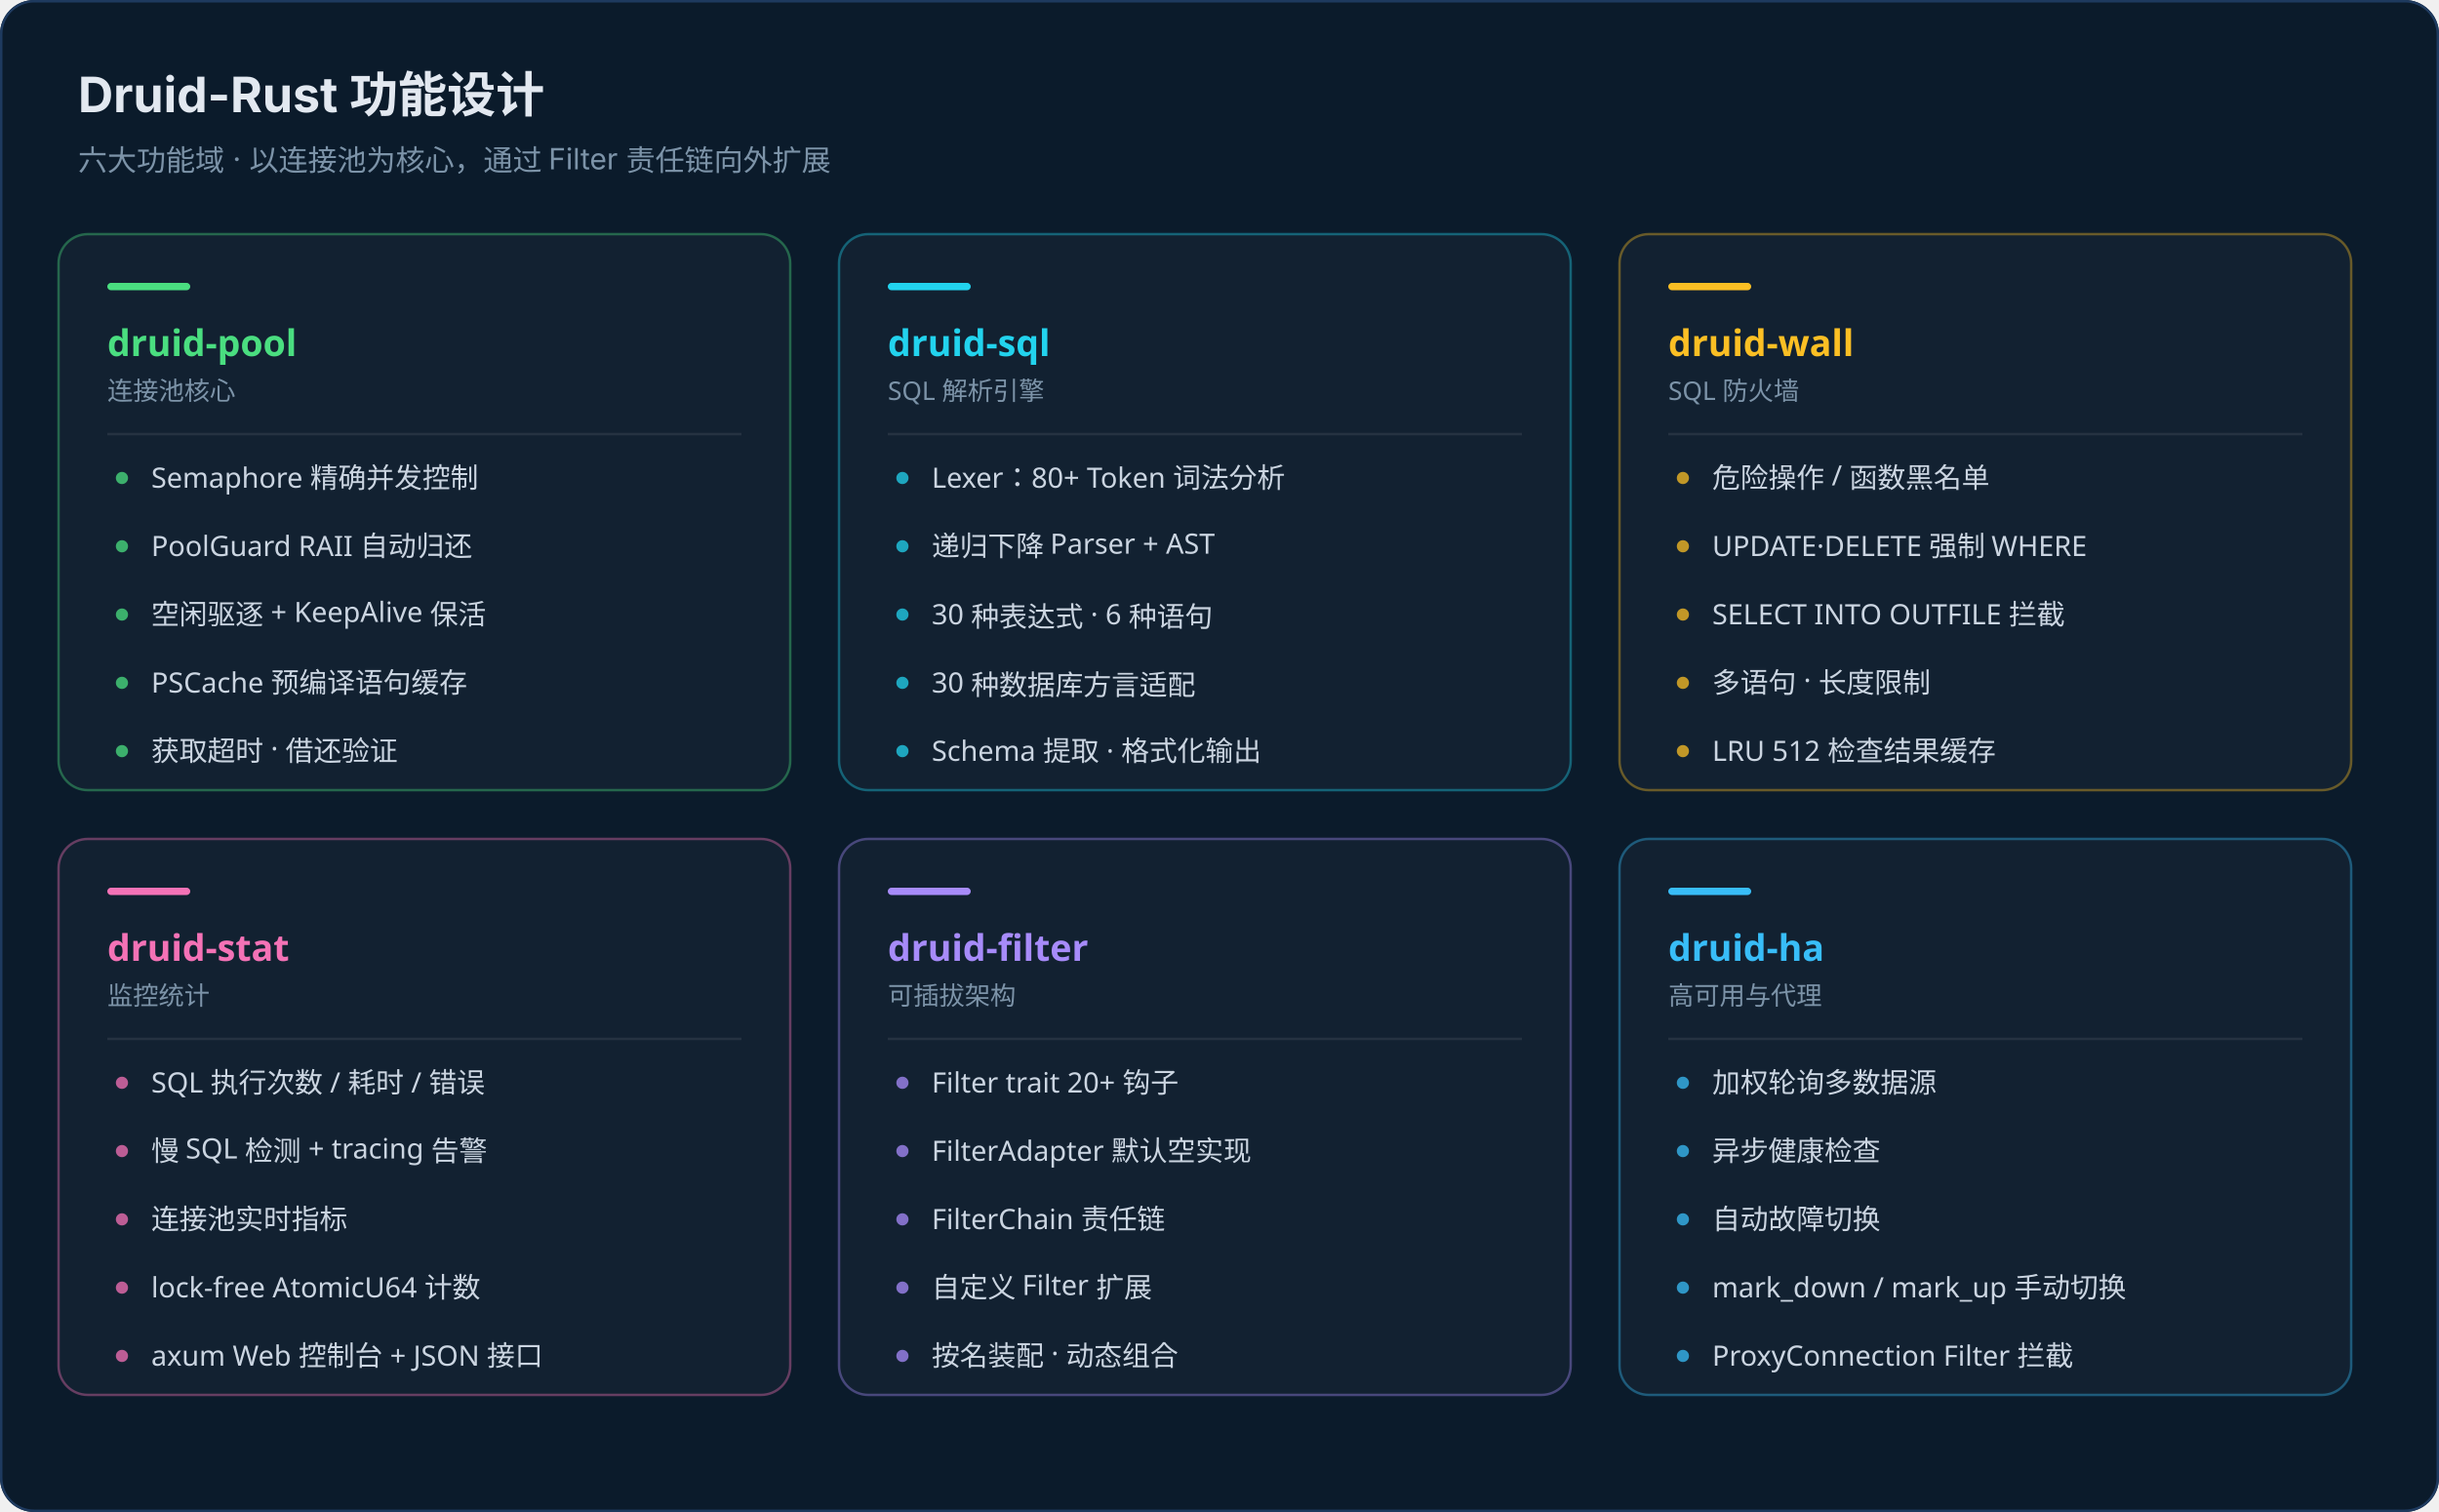
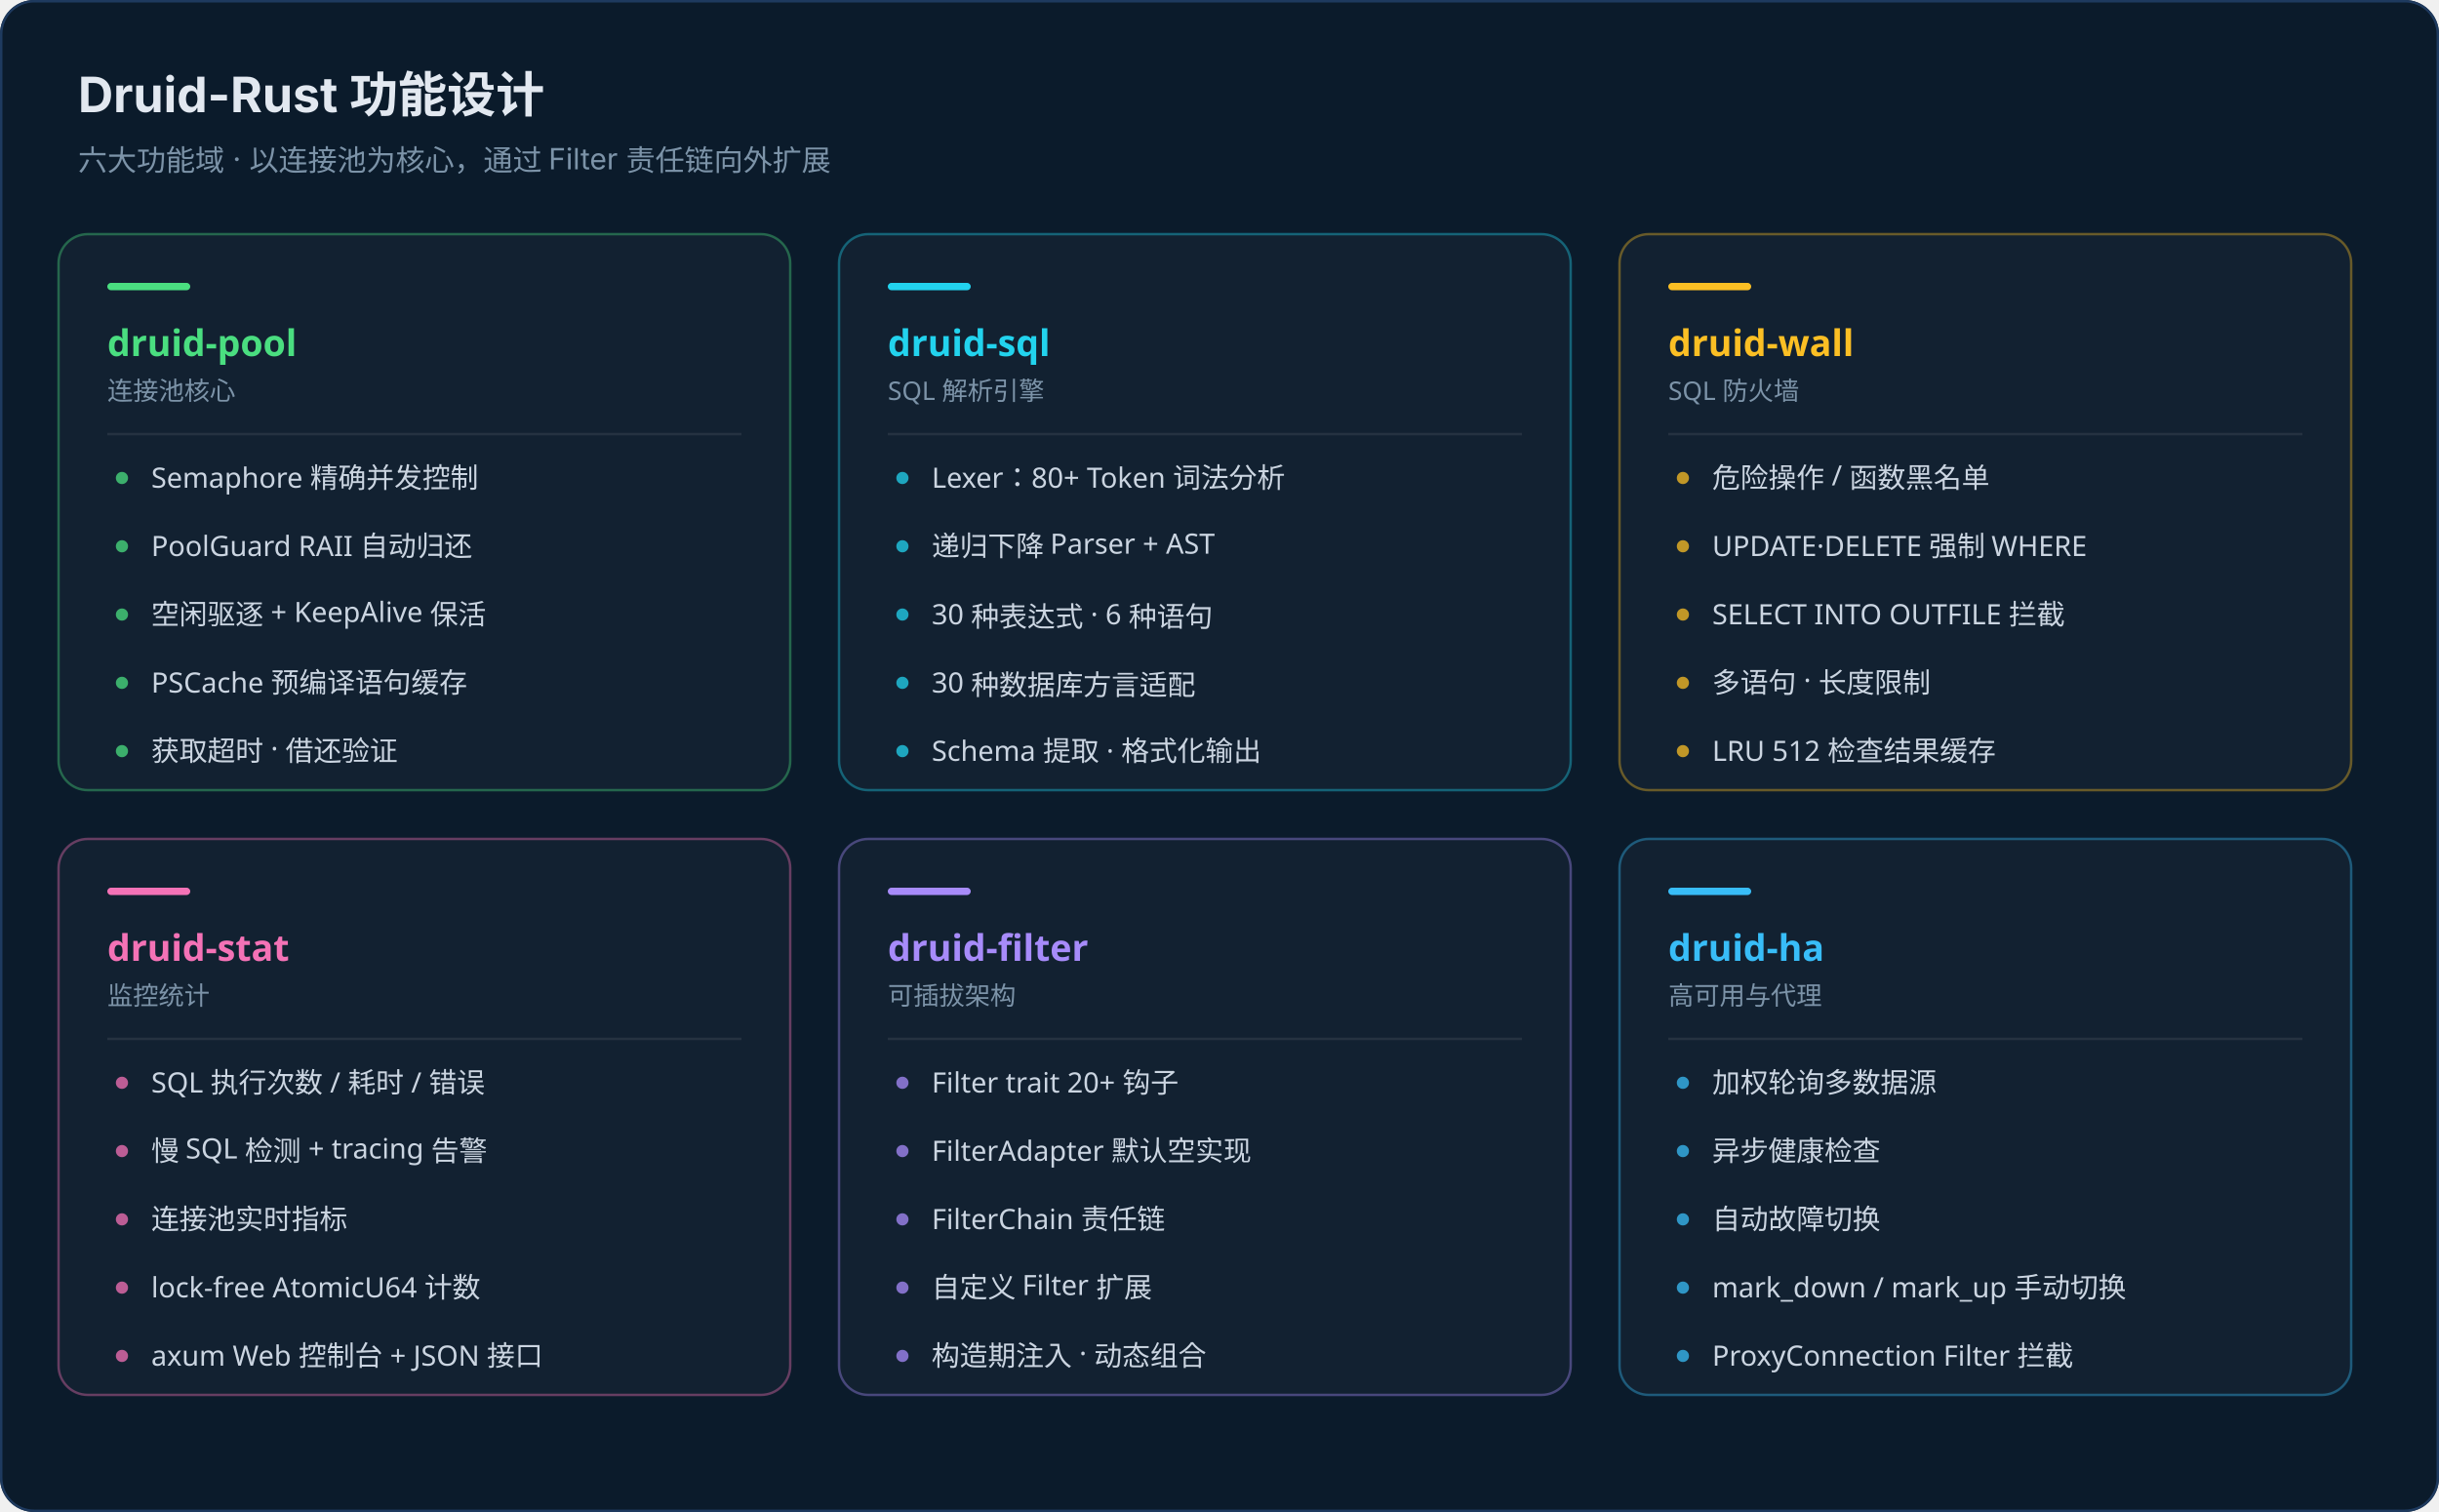
<svg xmlns="http://www.w3.org/2000/svg" viewBox="0 0 1000 620" width="1000" height="620" role="img" aria-labelledby="drFeatTitle drFeatDesc">
  <rect x="0" y="0" width="1000" height="620" rx="14" fill="#0b1b2b" />
  <rect x="0.5" y="0.5" width="999" height="619" rx="13.5" fill="none" stroke="#1e3a5f" />
  <text x="32" y="46" font-family="ui-sans-serif, -apple-system, 'PingFang SC', 'Microsoft YaHei', sans-serif" font-size="20" font-weight="700" fill="#e2e8f0">Druid-Rust 功能设计</text>
  <text x="32" y="70" font-family="ui-sans-serif, -apple-system, 'PingFang SC', 'Microsoft YaHei', sans-serif" font-size="12" fill="#7c93a8">六大功能域 · 以连接池为核心，通过 Filter 责任链向外扩展</text>
  <rect x="24" y="96" width="300" height="228" rx="12" fill="#ffffff" fill-opacity=".03" stroke="#4ade80" stroke-opacity=".38" />
  <rect x="44" y="116" width="34" height="3" rx="1.5" fill="#4ade80" />
  <text x="44" y="146" font-family="ui-sans-serif, 'PingFang SC', sans-serif" font-size="15" font-weight="700" fill="#4ade80">druid-pool</text>
  <text x="44" y="164" font-family="ui-sans-serif, 'PingFang SC', sans-serif" font-size="10.5" fill="#7c93a8">连接池核心</text>
  <line x1="44" y1="178" x2="304" y2="178" stroke="#ffffff" stroke-opacity=".08" />
  <g font-family="ui-sans-serif, 'PingFang SC', sans-serif" font-size="11.5" fill="#cbd5e1">
    <circle cx="50" cy="196" r="2.5" fill="#4ade80" fill-opacity=".75" />
    <text x="62" y="200">Semaphore 精确并发控制</text>
    <circle cx="50" cy="224" r="2.5" fill="#4ade80" fill-opacity=".75" />
    <text x="62" y="228">PoolGuard RAII 自动归还</text>
    <circle cx="50" cy="252" r="2.5" fill="#4ade80" fill-opacity=".75" />
    <text x="62" y="256">空闲驱逐 + KeepAlive 保活</text>
    <circle cx="50" cy="280" r="2.5" fill="#4ade80" fill-opacity=".75" />
    <text x="62" y="284">PSCache 预编译语句缓存</text>
    <circle cx="50" cy="308" r="2.5" fill="#4ade80" fill-opacity=".75" />
    <text x="62" y="312">获取超时 · 借还验证</text>
  </g>
  <rect x="344" y="96" width="300" height="228" rx="12" fill="#ffffff" fill-opacity=".03" stroke="#22d3ee" stroke-opacity=".38" />
  <rect x="364" y="116" width="34" height="3" rx="1.5" fill="#22d3ee" />
  <text x="364" y="146" font-family="ui-sans-serif, 'PingFang SC', sans-serif" font-size="15" font-weight="700" fill="#22d3ee">druid-sql</text>
  <text x="364" y="164" font-family="ui-sans-serif, 'PingFang SC', sans-serif" font-size="10.5" fill="#7c93a8">SQL 解析引擎</text>
  <line x1="364" y1="178" x2="624" y2="178" stroke="#ffffff" stroke-opacity=".08" />
  <g font-family="ui-sans-serif, 'PingFang SC', sans-serif" font-size="11.5" fill="#cbd5e1">
    <circle cx="370" cy="196" r="2.5" fill="#22d3ee" fill-opacity=".75" />
    <text x="382" y="200">Lexer：80+ Token 词法分析</text>
    <circle cx="370" cy="224" r="2.5" fill="#22d3ee" fill-opacity=".75" />
    <text x="382" y="228">递归下降 Parser + AST</text>
    <circle cx="370" cy="252" r="2.5" fill="#22d3ee" fill-opacity=".75" />
    <text x="382" y="256">30 种表达式 · 6 种语句</text>
    <circle cx="370" cy="280" r="2.5" fill="#22d3ee" fill-opacity=".75" />
    <text x="382" y="284">30 种数据库方言适配</text>
    <circle cx="370" cy="308" r="2.5" fill="#22d3ee" fill-opacity=".75" />
    <text x="382" y="312">Schema 提取 · 格式化输出</text>
  </g>
  <rect x="664" y="96" width="300" height="228" rx="12" fill="#ffffff" fill-opacity=".03" stroke="#fbbf24" stroke-opacity=".38" />
  <rect x="684" y="116" width="34" height="3" rx="1.5" fill="#fbbf24" />
  <text x="684" y="146" font-family="ui-sans-serif, 'PingFang SC', sans-serif" font-size="15" font-weight="700" fill="#fbbf24">druid-wall</text>
  <text x="684" y="164" font-family="ui-sans-serif, 'PingFang SC', sans-serif" font-size="10.5" fill="#7c93a8">SQL 防火墙</text>
  <line x1="684" y1="178" x2="944" y2="178" stroke="#ffffff" stroke-opacity=".08" />
  <g font-family="ui-sans-serif, 'PingFang SC', sans-serif" font-size="11.5" fill="#cbd5e1">
    <circle cx="690" cy="196" r="2.5" fill="#fbbf24" fill-opacity=".75" />
    <text x="702" y="200">危险操作 / 函数黑名单</text>
    <circle cx="690" cy="224" r="2.5" fill="#fbbf24" fill-opacity=".75" />
    <text x="702" y="228">UPDATE·DELETE 强制 WHERE</text>
    <circle cx="690" cy="252" r="2.5" fill="#fbbf24" fill-opacity=".75" />
    <text x="702" y="256">SELECT INTO OUTFILE 拦截</text>
    <circle cx="690" cy="280" r="2.5" fill="#fbbf24" fill-opacity=".75" />
    <text x="702" y="284">多语句 · 长度限制</text>
    <circle cx="690" cy="308" r="2.5" fill="#fbbf24" fill-opacity=".75" />
    <text x="702" y="312">LRU 512 检查结果缓存</text>
  </g>
  <rect x="24" y="344" width="300" height="228" rx="12" fill="#ffffff" fill-opacity=".03" stroke="#f472b6" stroke-opacity=".38" />
  <rect x="44" y="364" width="34" height="3" rx="1.5" fill="#f472b6" />
  <text x="44" y="394" font-family="ui-sans-serif, 'PingFang SC', sans-serif" font-size="15" font-weight="700" fill="#f472b6">druid-stat</text>
  <text x="44" y="412" font-family="ui-sans-serif, 'PingFang SC', sans-serif" font-size="10.5" fill="#7c93a8">监控统计</text>
  <line x1="44" y1="426" x2="304" y2="426" stroke="#ffffff" stroke-opacity=".08" />
  <g font-family="ui-sans-serif, 'PingFang SC', sans-serif" font-size="11.5" fill="#cbd5e1">
    <circle cx="50" cy="444" r="2.5" fill="#f472b6" fill-opacity=".75" />
    <text x="62" y="448">SQL 执行次数 / 耗时 / 错误</text>
    <circle cx="50" cy="472" r="2.5" fill="#f472b6" fill-opacity=".75" />
    <text x="62" y="476">慢 SQL 检测 + tracing 告警</text>
    <circle cx="50" cy="500" r="2.5" fill="#f472b6" fill-opacity=".75" />
    <text x="62" y="504">连接池实时指标</text>
    <circle cx="50" cy="528" r="2.5" fill="#f472b6" fill-opacity=".75" />
    <text x="62" y="532">lock-free AtomicU64 计数</text>
    <circle cx="50" cy="556" r="2.5" fill="#f472b6" fill-opacity=".75" />
    <text x="62" y="560">axum Web 控制台 + JSON 接口</text>
  </g>
  <rect x="344" y="344" width="300" height="228" rx="12" fill="#ffffff" fill-opacity=".03" stroke="#a78bfa" stroke-opacity=".38" />
  <rect x="364" y="364" width="34" height="3" rx="1.5" fill="#a78bfa" />
  <text x="364" y="394" font-family="ui-sans-serif, 'PingFang SC', sans-serif" font-size="15" font-weight="700" fill="#a78bfa">druid-filter</text>
  <text x="364" y="412" font-family="ui-sans-serif, 'PingFang SC', sans-serif" font-size="10.5" fill="#7c93a8">可插拔架构</text>
  <line x1="364" y1="426" x2="624" y2="426" stroke="#ffffff" stroke-opacity=".08" />
  <g font-family="ui-sans-serif, 'PingFang SC', sans-serif" font-size="11.5" fill="#cbd5e1">
    <circle cx="370" cy="444" r="2.5" fill="#a78bfa" fill-opacity=".75" />
    <text x="382" y="448">Filter trait 20+ 钩子</text>
    <circle cx="370" cy="472" r="2.5" fill="#a78bfa" fill-opacity=".75" />
    <text x="382" y="476">FilterAdapter 默认空实现</text>
    <circle cx="370" cy="500" r="2.5" fill="#a78bfa" fill-opacity=".75" />
    <text x="382" y="504">FilterChain 责任链</text>
    <circle cx="370" cy="528" r="2.5" fill="#a78bfa" fill-opacity=".75" />
    <text x="382" y="532">自定义 Filter 扩展</text>
    <circle cx="370" cy="556" r="2.5" fill="#a78bfa" fill-opacity=".75" />
-     <text x="382" y="560">按名装配 · 动态组合</text>
+     <text x="382" y="560">构造期注入 · 动态组合</text>
  </g>
  <rect x="664" y="344" width="300" height="228" rx="12" fill="#ffffff" fill-opacity=".03" stroke="#38bdf8" stroke-opacity=".38" />
  <rect x="684" y="364" width="34" height="3" rx="1.5" fill="#38bdf8" />
  <text x="684" y="394" font-family="ui-sans-serif, 'PingFang SC', sans-serif" font-size="15" font-weight="700" fill="#38bdf8">druid-ha</text>
  <text x="684" y="412" font-family="ui-sans-serif, 'PingFang SC', sans-serif" font-size="10.5" fill="#7c93a8">高可用与代理</text>
  <line x1="684" y1="426" x2="944" y2="426" stroke="#ffffff" stroke-opacity=".08" />
  <g font-family="ui-sans-serif, 'PingFang SC', sans-serif" font-size="11.5" fill="#cbd5e1">
    <circle cx="690" cy="444" r="2.5" fill="#38bdf8" fill-opacity=".75" />
    <text x="702" y="448">加权轮询多数据源</text>
    <circle cx="690" cy="472" r="2.5" fill="#38bdf8" fill-opacity=".75" />
    <text x="702" y="476">异步健康检查</text>
    <circle cx="690" cy="500" r="2.5" fill="#38bdf8" fill-opacity=".75" />
    <text x="702" y="504">自动故障切换</text>
    <circle cx="690" cy="528" r="2.5" fill="#38bdf8" fill-opacity=".75" />
    <text x="702" y="532">mark_down / mark_up 手动切换</text>
    <circle cx="690" cy="556" r="2.5" fill="#38bdf8" fill-opacity=".75" />
    <text x="702" y="560">ProxyConnection Filter 拦截</text>
  </g>
</svg>
